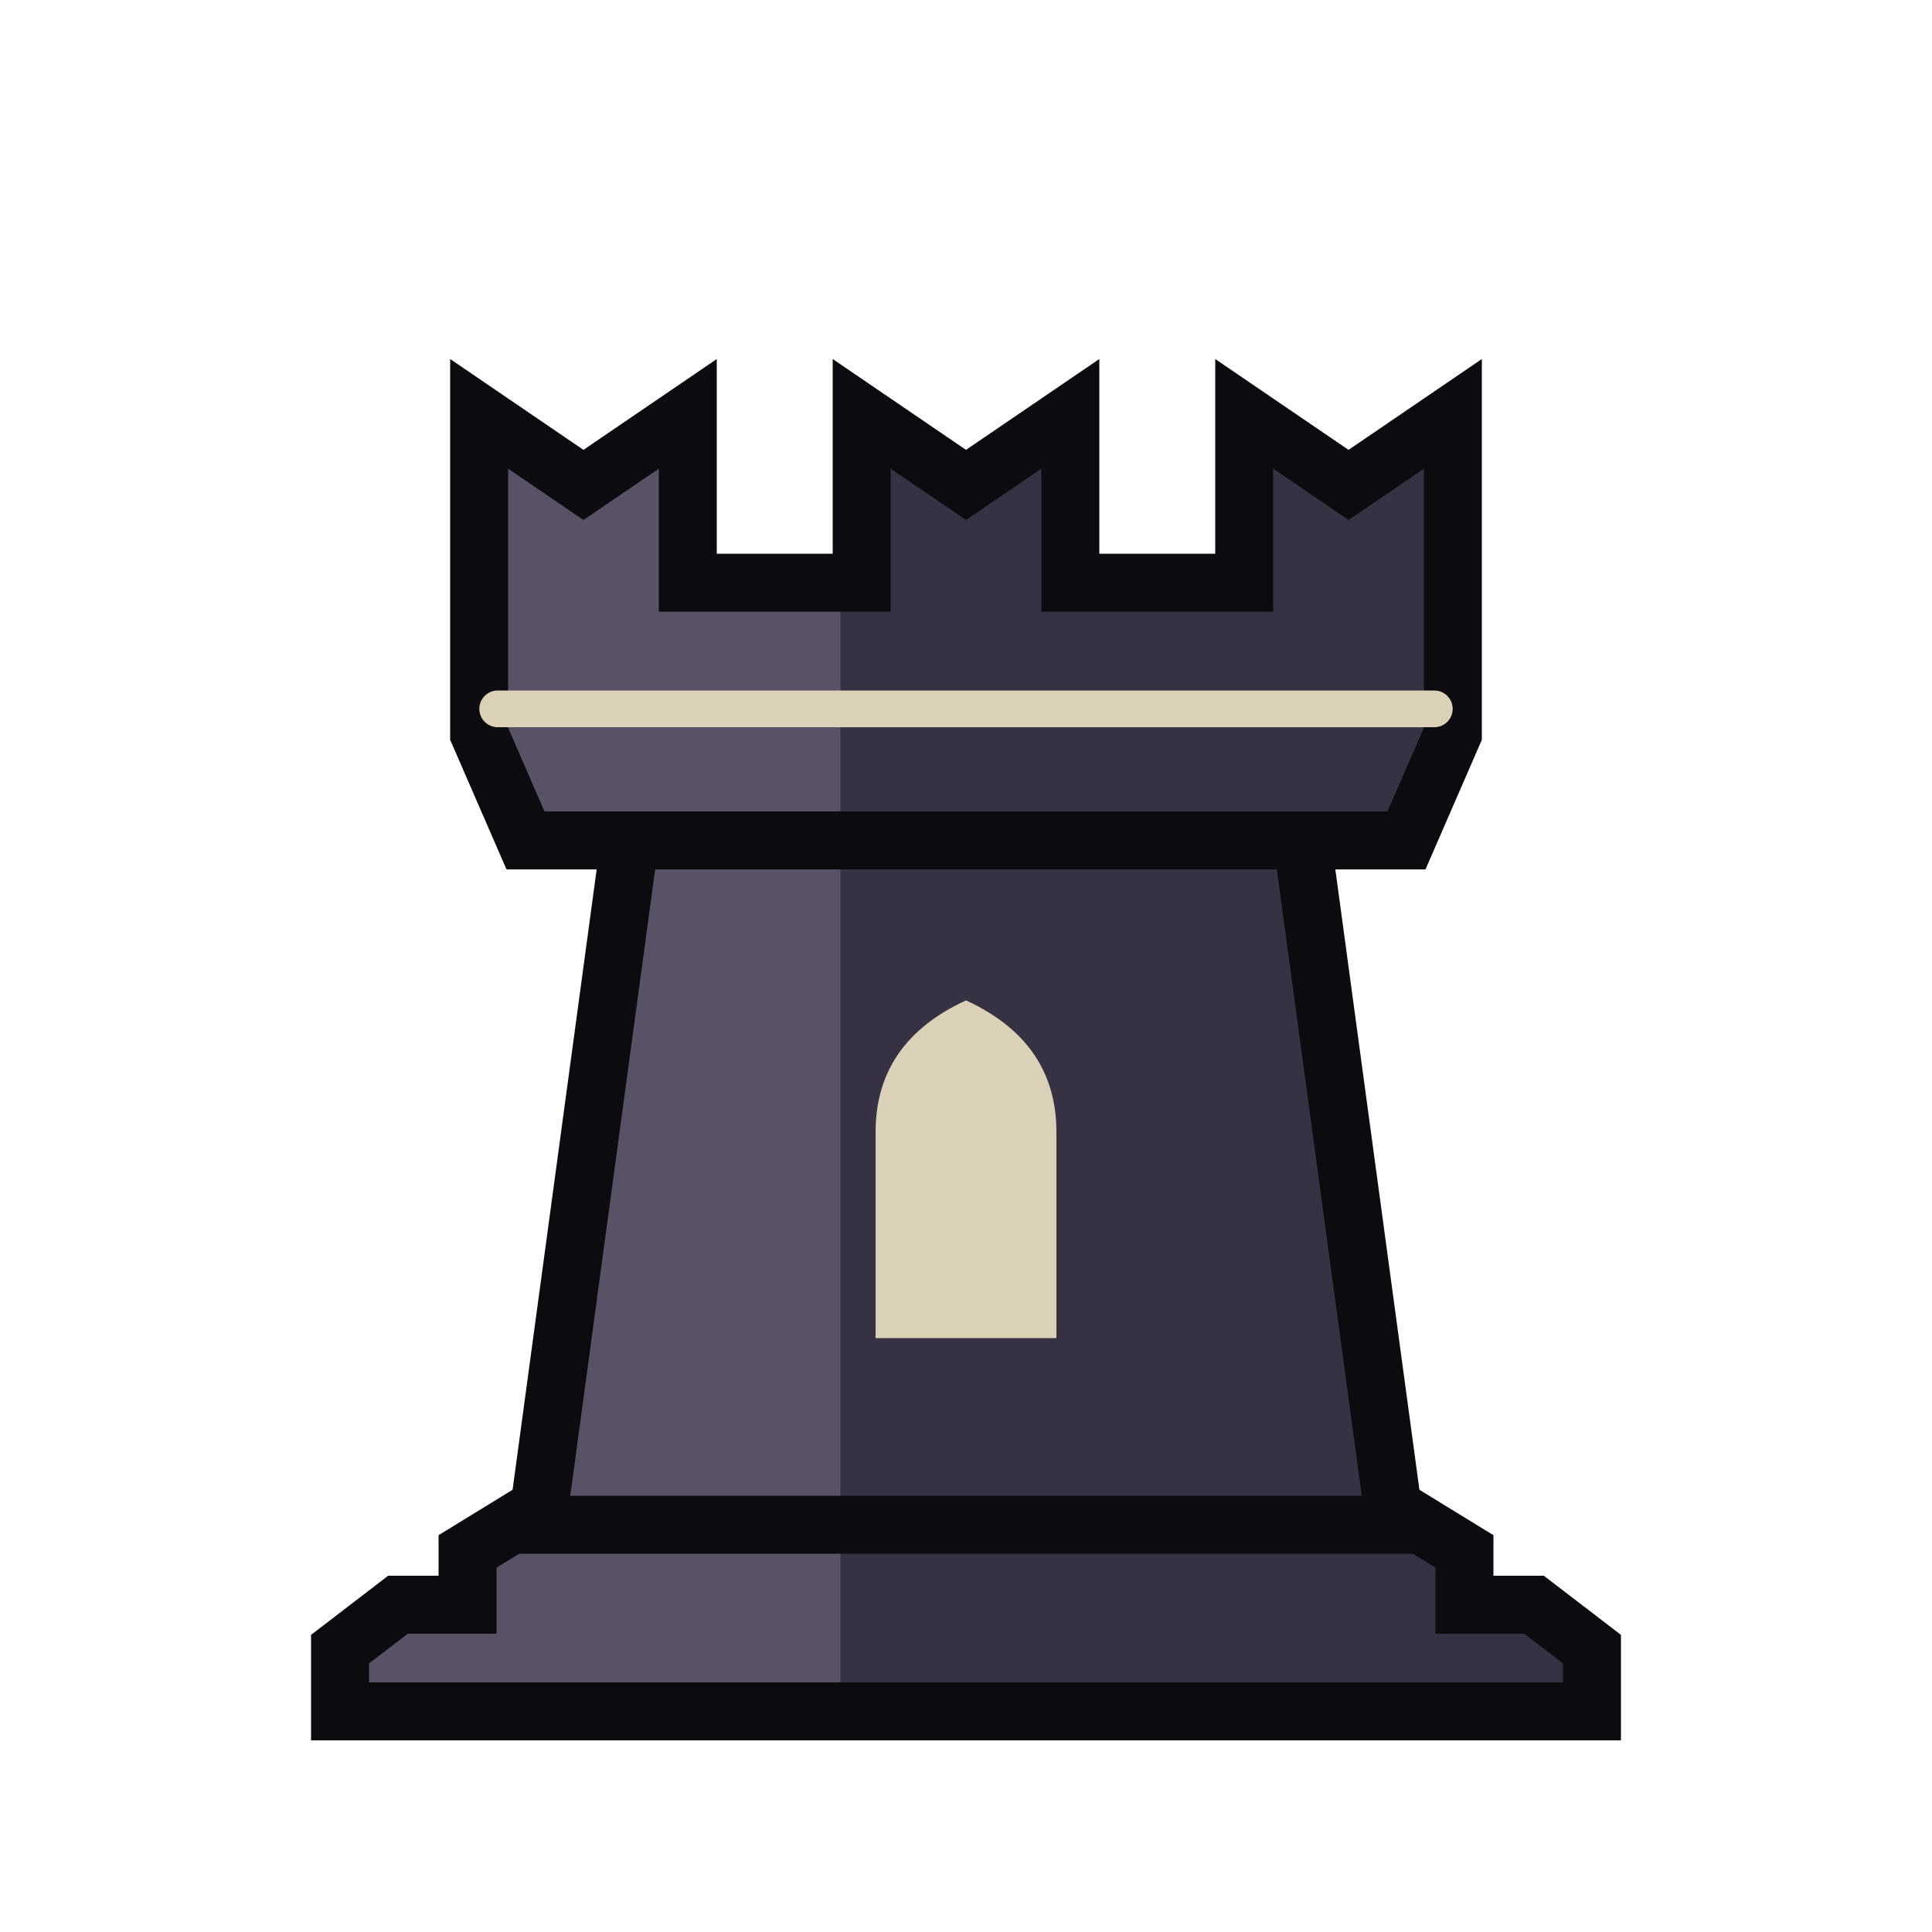
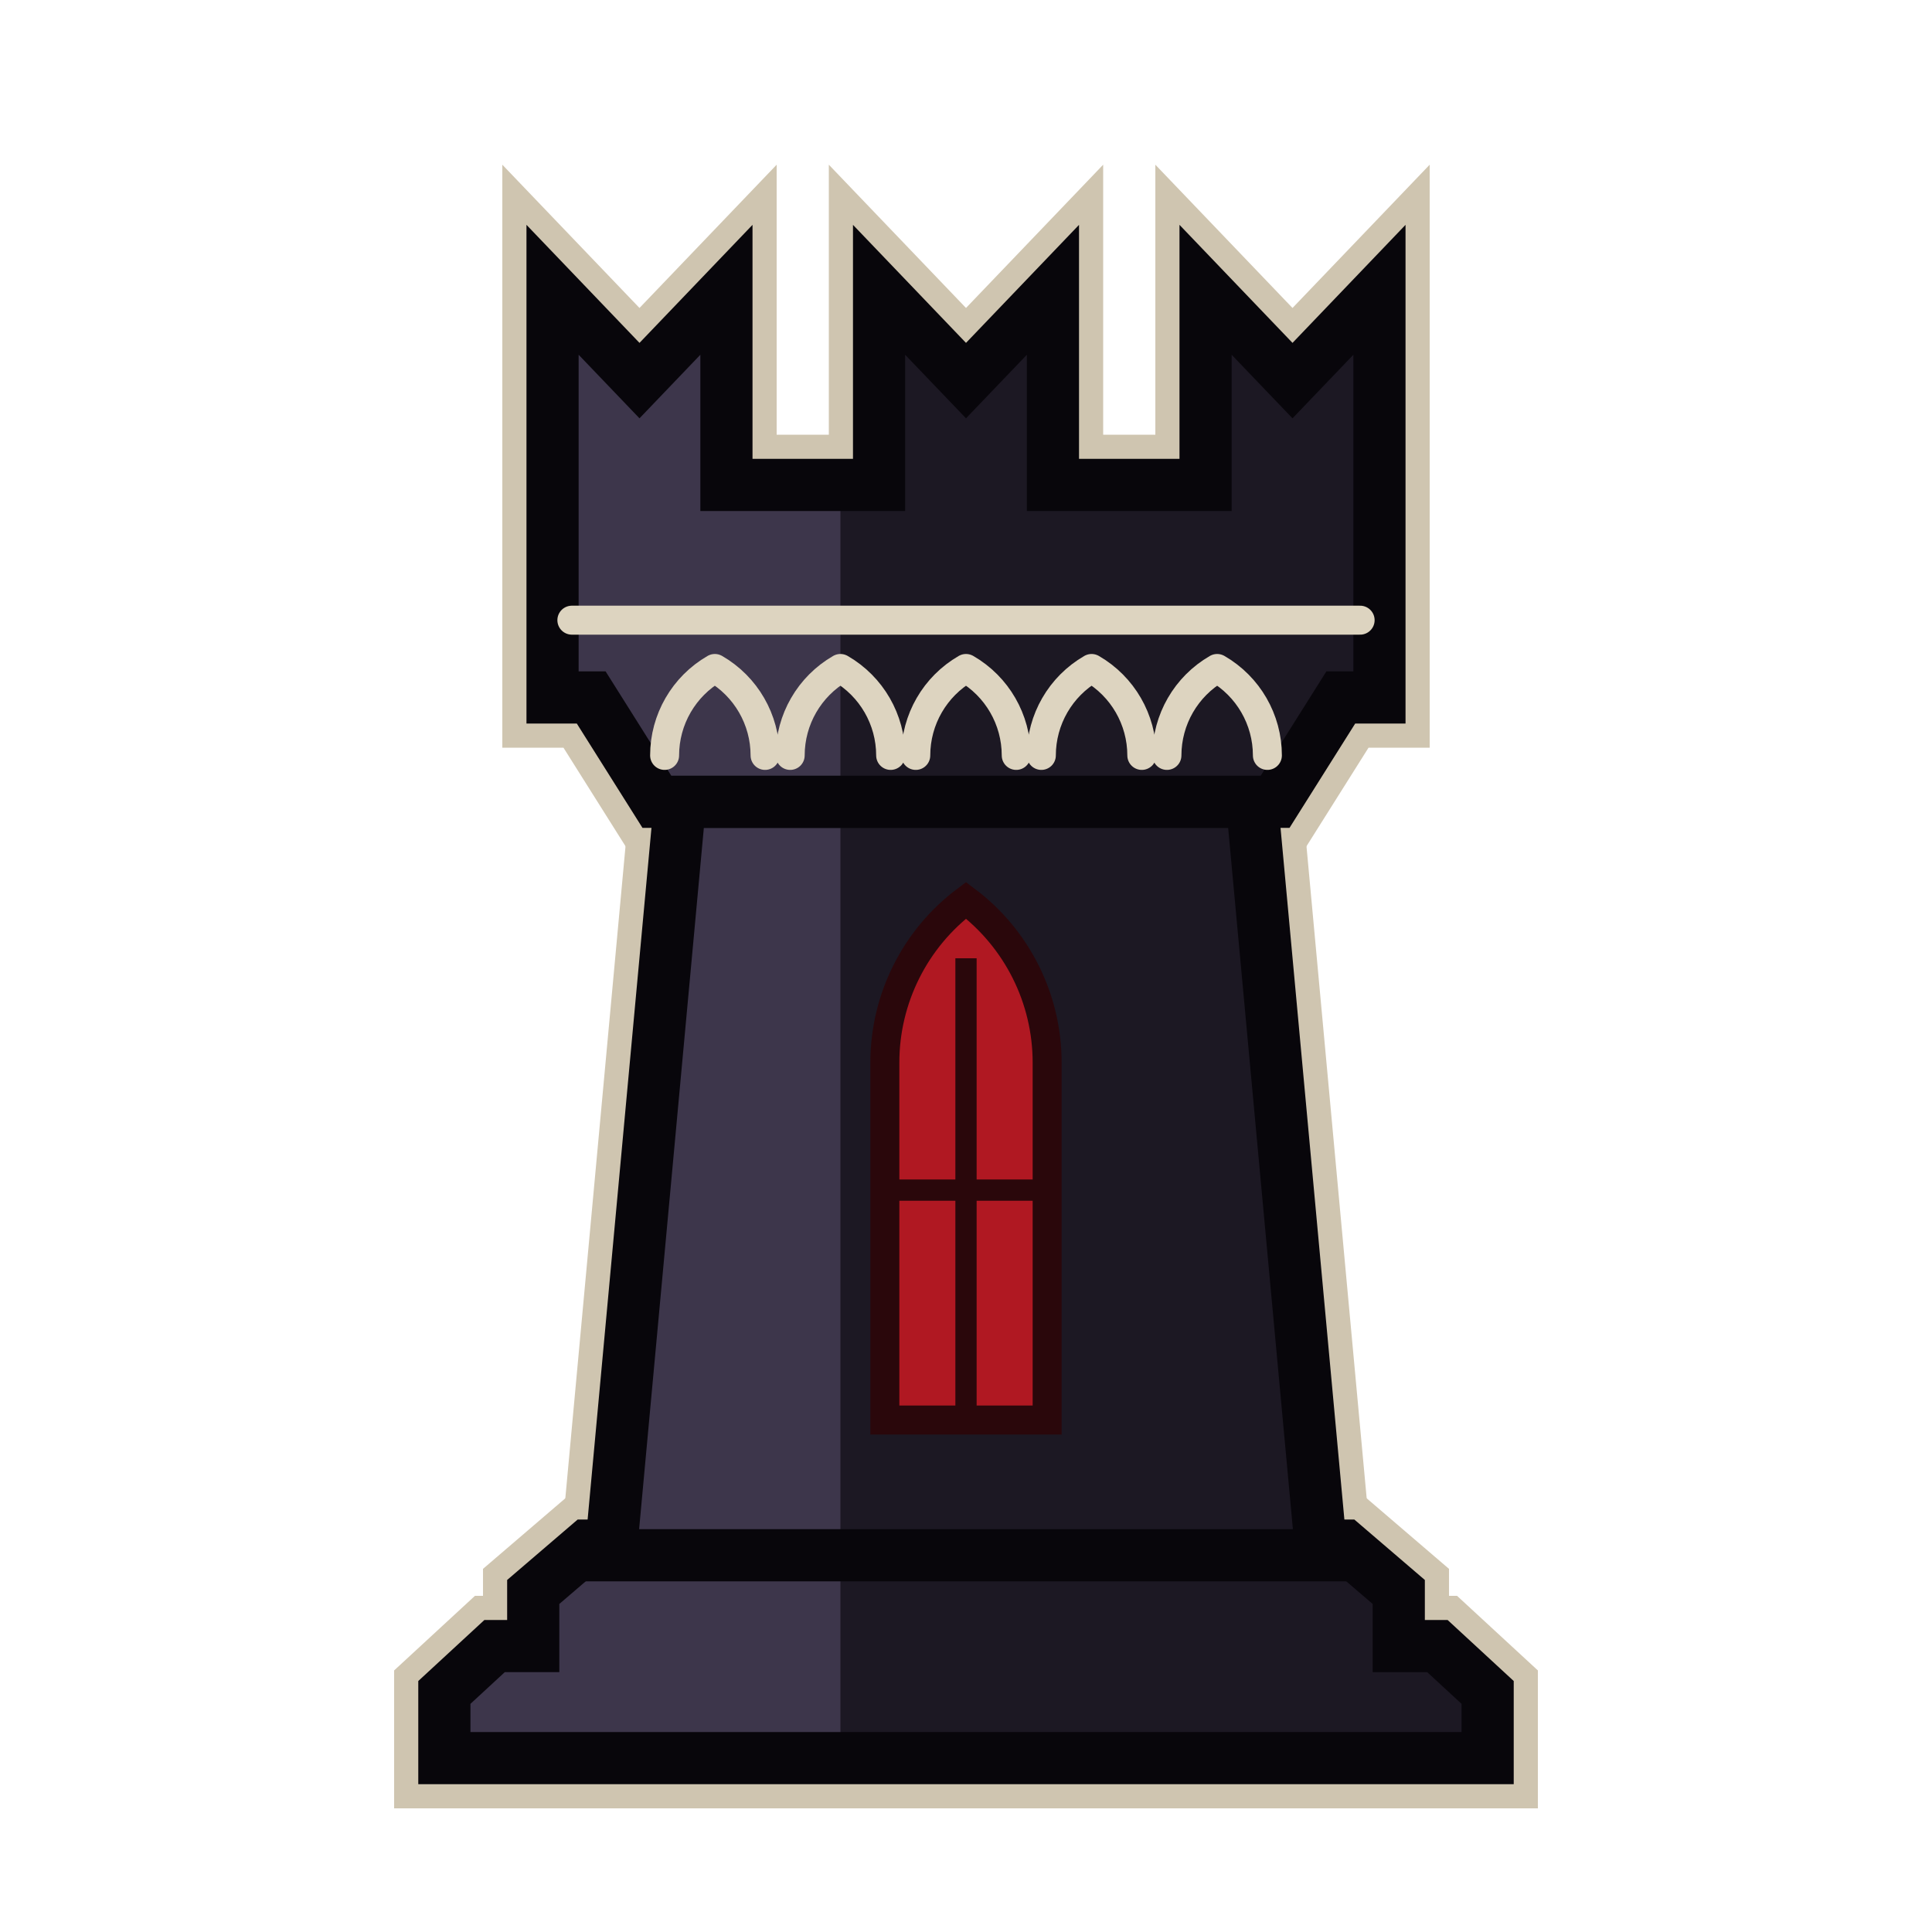
<svg xmlns="http://www.w3.org/2000/svg" viewBox="0 0 100 100" width="256" height="256">
  <defs>
    <clipPath id="p0">
-       <path d="M82.40,88.58 L82.40,85.36 L79.40,83.06 L75.80,83.06 L75.80,80.30 L72.80,78.46 L27.20,78.46 L24.20,80.30 L24.20,83.06 L20.60,83.06 L17.60,85.36 L17.60,88.58 Z" />
+       <path d="M50,91 L77,91 L77,87.6 L74.4,85.2 L72.4,85.2 L72.4,82.4 L69.6,80 L50,80 L30.4,80 L27.6,82.4 L27.6,85.2 L25.6,85.2 L23,87.6 L23,91 Z" />
    </clipPath>
    <clipPath id="p1">
-       <path d="M72.20,78.92 L67.40,43.50 L50.00,43.50 L50.00,43.50 L32.60,43.50 L27.80,78.92 Z" />
+       <path d="M50,80.5 L68.4,80.5 L64.8,41.5 L50,41.5 L35.2,41.5 L31.6,80.5 Z" />
    </clipPath>
    <clipPath id="p2">
-       <path d="M27.20,43.50 L24.80,37.98 L24.80,21.42 L30.20,25.10 L35.60,21.42 L35.60,30.16 L44.60,30.16 L44.60,21.42 L50.00,25.10 L55.40,21.42 L55.40,30.16 L64.40,30.16 L64.40,21.42 L69.80,25.10 L75.20,21.42 L75.20,37.98 L72.80,43.50 Z" />
+       <path d="M50,41.5 L66,41.5 L69.4,36.1 L71.4,36.1 L71.4,32.5 L71.4,15 L66.9,19.7 L62.4,15 L62.4,25.1 L54.5,25.1 L54.5,15 L50,19.7 L45.5,15 L45.5,25.1 L37.6,25.1 L37.6,15 L33.1,19.7 L28.6,15 L28.6,32.5 L28.6,36.1 L30.6,36.1 L34,41.5 Z" />
    </clipPath>
  </defs>
-   <path d="M82.40,88.58 L82.40,85.36 L79.40,83.06 L75.80,83.06 L75.80,80.30 L72.80,78.46 L27.20,78.46 L24.20,80.30 L24.20,83.06 L20.60,83.06 L17.60,85.36 L17.60,88.58 Z" fill="#373243" />
+   <path d="M50,91 L77,91 L77,87.6 L74.4,85.2 L72.4,85.2 L72.4,82.4 L69.6,80 L50,80 L30.4,80 L27.6,82.4 L27.6,85.2 L25.6,85.2 L23,87.6 L23,91 Z" fill="none" stroke="#cfc5b0" stroke-width="5.2" stroke-linejoin="miter" stroke-miterlimit="3" />
+   <path d="M50,80.5 L68.4,80.5 L64.8,41.5 L50,41.5 L35.2,41.5 L31.6,80.5 Z" fill="none" stroke="#cfc5b0" stroke-width="5.2" stroke-linejoin="miter" stroke-miterlimit="3" />
+   <path d="M50,41.5 L66,41.5 L69.4,36.1 L71.4,36.1 L71.4,32.5 L71.4,15 L66.9,19.7 L62.4,15 L62.4,25.1 L54.5,25.1 L54.5,15 L50,19.7 L45.5,15 L45.5,25.1 L37.6,25.1 L37.6,15 L33.1,19.7 L28.6,15 L28.6,32.5 L28.6,36.1 L30.6,36.1 L34,41.5 Z" fill="none" stroke="#cfc5b0" stroke-width="5.2" stroke-linejoin="miter" stroke-miterlimit="3" />
+   <path d="M50,91 L77,91 L77,87.6 L74.4,85.2 L72.4,85.2 L72.4,82.4 L69.6,80 L50,80 L30.4,80 L27.6,82.4 L27.6,85.2 L25.6,85.2 L23,87.6 L23,91 Z" fill="#1c1823" />
  <g clip-path="url(#p0)">
-     <rect x="0" y="0" width="43.5" height="100" fill="#595267" />
+     <rect x="0" y="0" width="43.5" height="100" fill="#3d364b" />
  </g>
-   <path d="M82.40,88.58 L82.40,85.36 L79.40,83.06 L75.80,83.06 L75.80,80.30 L72.80,78.46 L27.20,78.46 L24.20,80.30 L24.20,83.06 L20.60,83.06 L17.60,85.36 L17.60,88.58 Z" fill="none" stroke="#0c0b10" stroke-width="3.0" stroke-linejoin="miter" stroke-miterlimit="3" />
-   <path d="M72.20,78.92 L67.40,43.50 L50.00,43.50 L50.00,43.50 L32.60,43.50 L27.80,78.92 Z" fill="#373243" />
+   <path d="M50,91 L77,91 L77,87.6 L74.4,85.2 L72.4,85.2 L72.4,82.4 L69.6,80 L50,80 L30.4,80 L27.6,82.4 L27.6,85.2 L25.6,85.2 L23,87.6 L23,91 Z" fill="none" stroke="#08060b" stroke-width="2.7" stroke-linejoin="miter" stroke-miterlimit="3" />
+   <path d="M50,80.5 L68.4,80.5 L64.8,41.5 L50,41.5 L35.2,41.5 L31.6,80.5 Z" fill="#1c1823" />
  <g clip-path="url(#p1)">
-     <rect x="0" y="0" width="43.5" height="100" fill="#595267" />
+     <rect x="0" y="0" width="43.5" height="100" fill="#3d364b" />
  </g>
-   <path d="M72.20,78.92 L67.40,43.50 L50.00,43.50 L50.00,43.50 L32.60,43.50 L27.80,78.92 Z" fill="none" stroke="#0c0b10" stroke-width="3.0" stroke-linejoin="miter" stroke-miterlimit="3" />
-   <path d="M27.20,43.50 L24.80,37.98 L24.80,21.42 L30.20,25.10 L35.60,21.42 L35.60,30.16 L44.60,30.16 L44.60,21.42 L50.00,25.10 L55.40,21.42 L55.40,30.16 L64.40,30.16 L64.40,21.42 L69.80,25.10 L75.20,21.42 L75.20,37.98 L72.80,43.50 Z" fill="#373243" />
+   <path d="M50,80.5 L68.4,80.5 L64.8,41.5 L50,41.5 L35.2,41.5 L31.6,80.5 Z" fill="none" stroke="#08060b" stroke-width="2.7" stroke-linejoin="miter" stroke-miterlimit="3" />
+   <path d="M50,41.5 L66,41.5 L69.4,36.1 L71.4,36.1 L71.4,32.5 L71.4,15 L66.9,19.7 L62.4,15 L62.4,25.1 L54.5,25.1 L54.5,15 L50,19.7 L45.5,15 L45.5,25.1 L37.6,25.1 L37.6,15 L33.1,19.7 L28.6,15 L28.6,32.5 L28.6,36.1 L30.6,36.1 L34,41.5 Z" fill="#1c1823" />
  <g clip-path="url(#p2)">
-     <rect x="0" y="0" width="43.5" height="100" fill="#595267" />
+     <rect x="0" y="0" width="43.5" height="100" fill="#3d364b" />
  </g>
-   <path d="M27.20,43.50 L24.80,37.98 L24.80,21.42 L30.20,25.10 L35.60,21.42 L35.60,30.16 L44.60,30.16 L44.60,21.42 L50.00,25.10 L55.40,21.42 L55.40,30.16 L64.40,30.16 L64.40,21.42 L69.80,25.10 L75.20,21.42 L75.20,37.98 L72.80,43.50 Z" fill="none" stroke="#0c0b10" stroke-width="3.0" stroke-linejoin="miter" stroke-miterlimit="3" />
-   <path d="M45.32,69.26 L45.32,58.60 Q45.32,53.93 50.00,51.78 Q54.68,53.93 54.68,58.60 L54.68,69.26 Z" fill="#dbd1b9" />
-   <path d="M25.76,36.69 L74.24,36.69" fill="none" stroke="#dbd1b9" stroke-width="1.9" stroke-linecap="round" stroke-linejoin="round" />
+   <path d="M50,41.5 L66,41.5 L69.4,36.1 L71.4,36.1 L71.4,32.5 L71.4,15 L66.9,19.7 L62.4,15 L62.4,25.1 L54.5,25.1 L54.5,15 L50,19.7 L45.5,15 L45.5,25.1 L37.6,25.1 L37.6,15 L33.1,19.7 L28.6,15 L28.6,32.5 L28.6,36.1 L30.6,36.1 L34,41.5 Z" fill="none" stroke="#08060b" stroke-width="2.7" stroke-linejoin="miter" stroke-miterlimit="3" />
+   <path d="M29.6,32.1 L70.4,32.1" fill="none" stroke="#ddd4c0" stroke-width="1.5" stroke-linecap="round" stroke-linejoin="round" />
+   <path d="M34.4,39.1 A5.2,5.2 0 0 1 37,34.6 A5.2,5.2 0 0 1 39.6,39.1 M40.9,39.1 A5.2,5.2 0 0 1 43.5,34.6 A5.2,5.2 0 0 1 46.1,39.1 M47.4,39.1 A5.2,5.2 0 0 1 50,34.6 A5.2,5.2 0 0 1 52.6,39.1 M53.9,39.1 A5.2,5.2 0 0 1 56.5,34.6 A5.2,5.2 0 0 1 59.1,39.1 M60.4,39.1 A5.2,5.2 0 0 1 63,34.6 A5.2,5.2 0 0 1 65.6,39.1" fill="none" stroke="#ddd4c0" stroke-width="1.5" stroke-linecap="round" stroke-linejoin="round" />
+   <path d="M45.8,73.5 L45.8,55 A10.5,10.5 0 0 1 50,46.6 A10.5,10.5 0 0 1 54.2,55 L54.2,73.5 Z" fill="#b01822" stroke="#2a070b" stroke-width="1.5" stroke-linejoin="miter" />
+   <path d="M50,49.6 L50,73.5 M45.8,61.6 L54.2,61.6" fill="none" stroke="#2a070b" stroke-width="1.1" stroke-linecap="butt" />
</svg>
